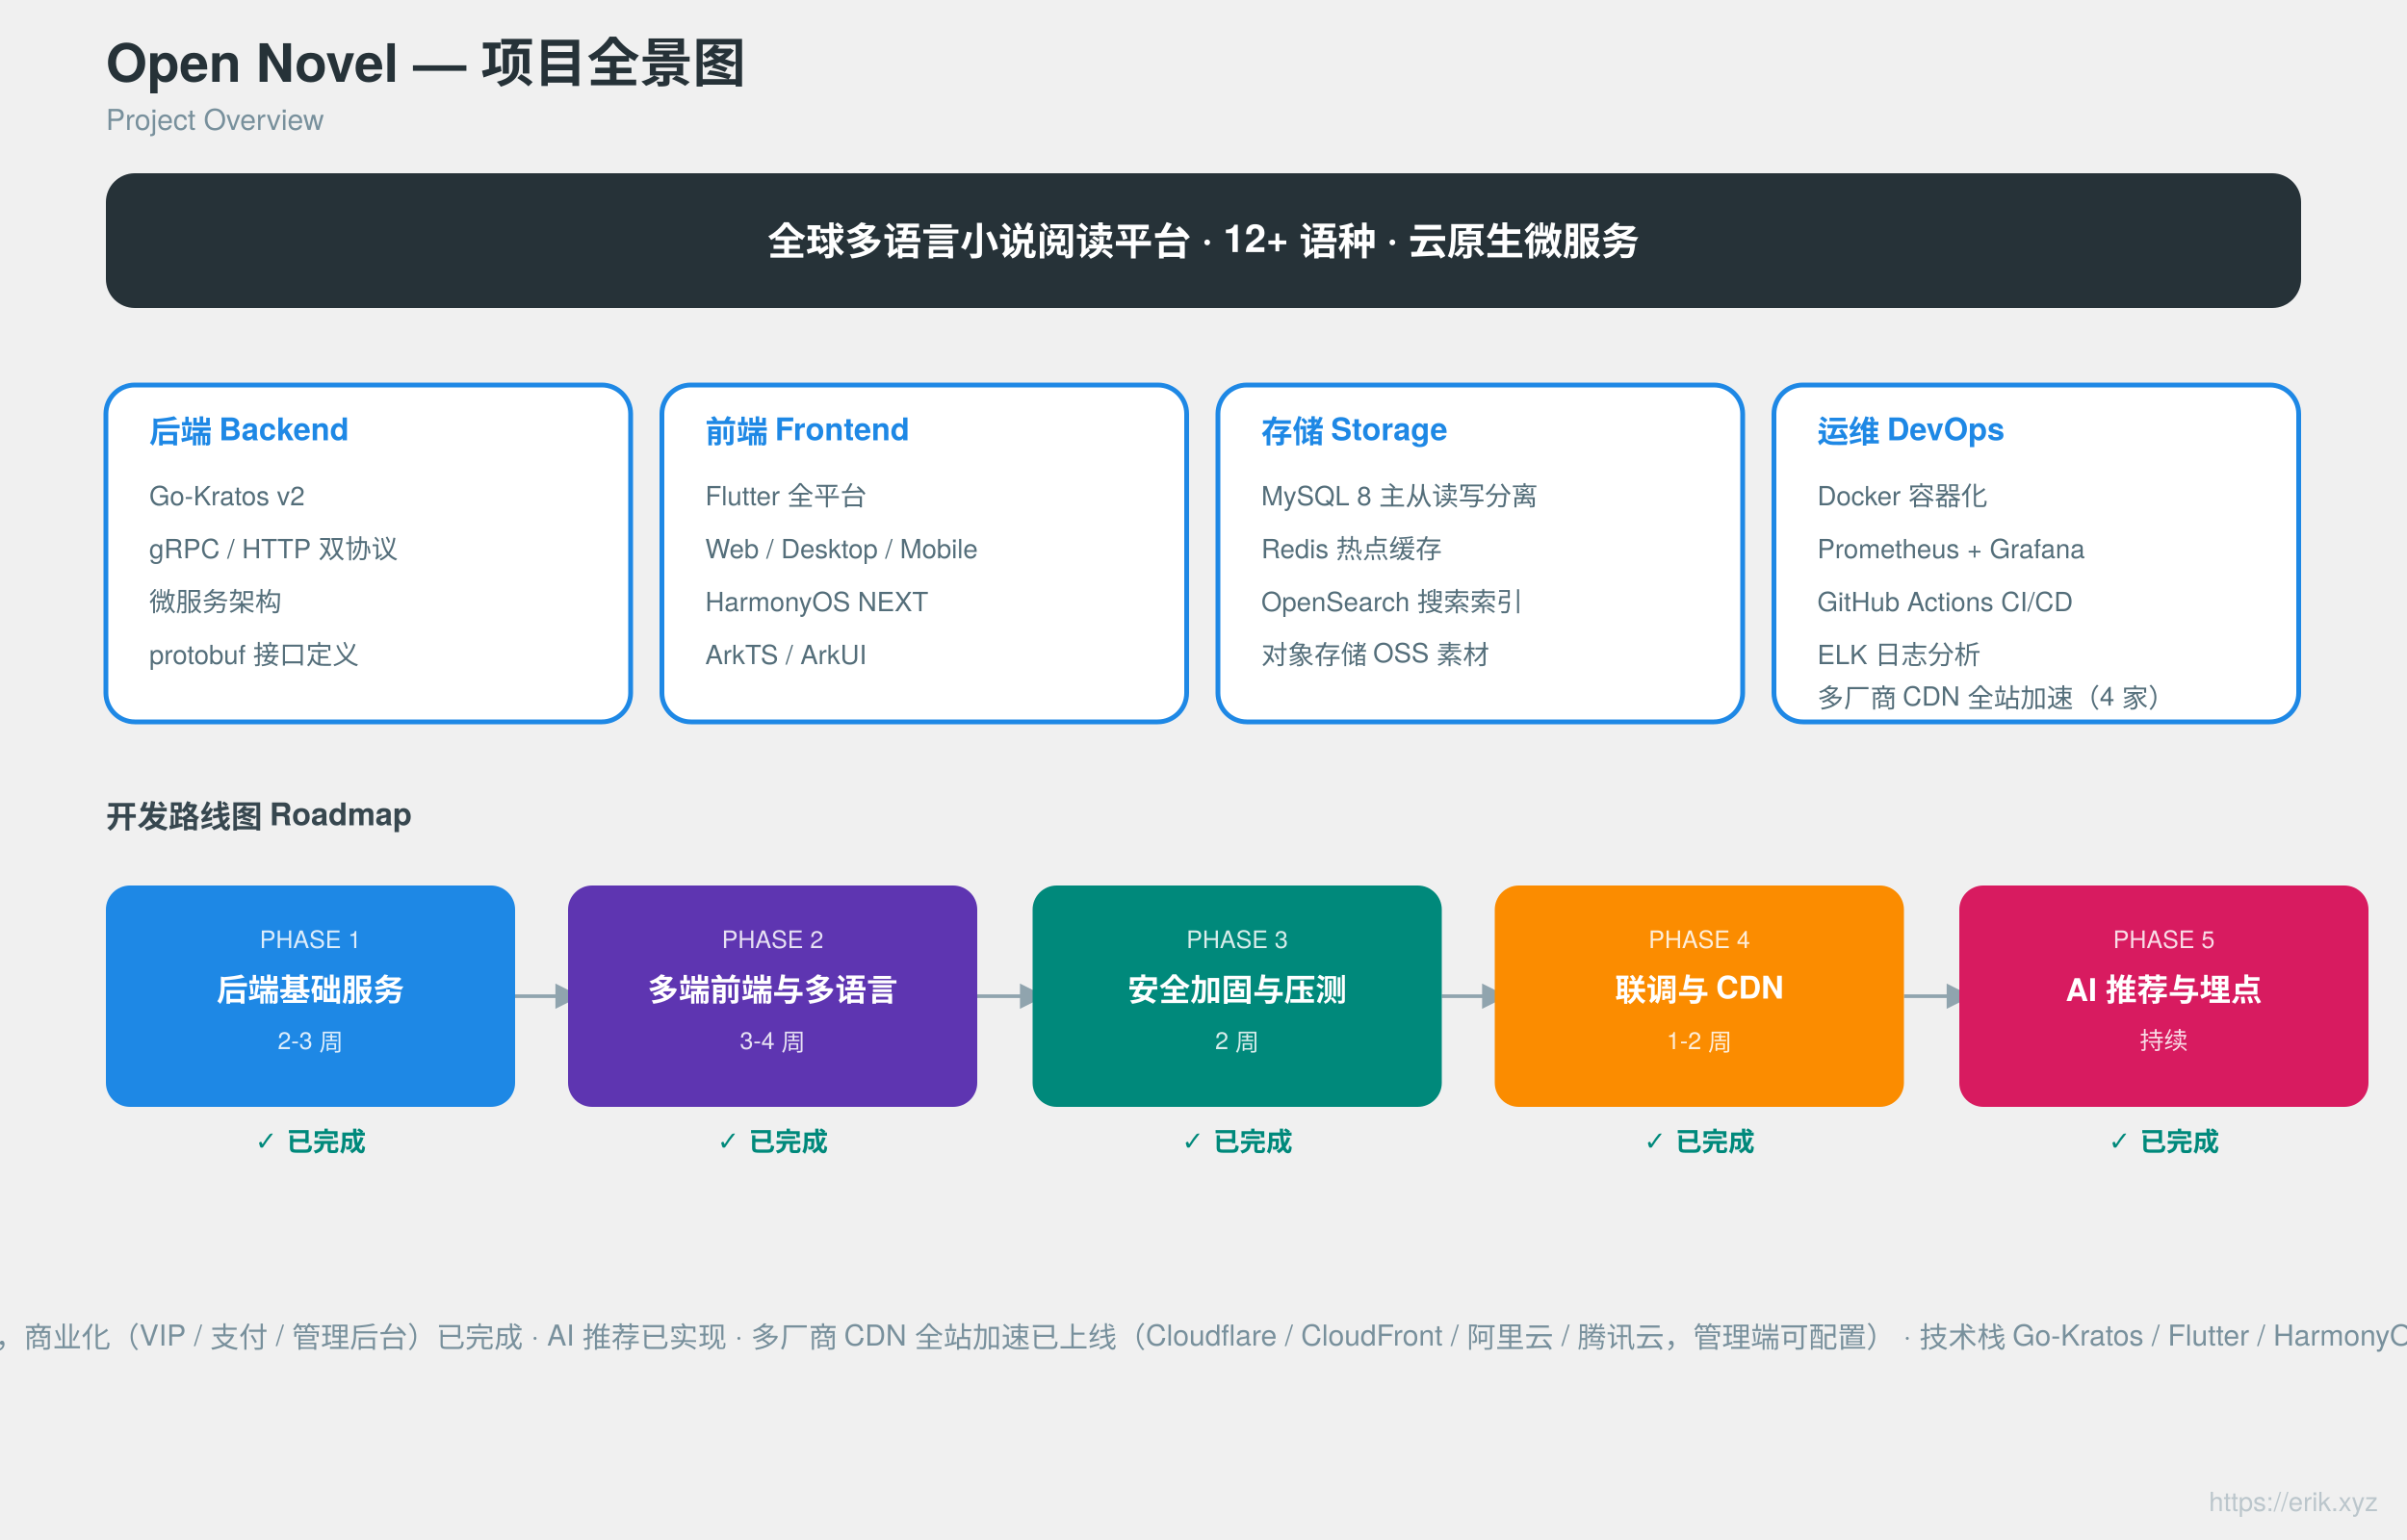
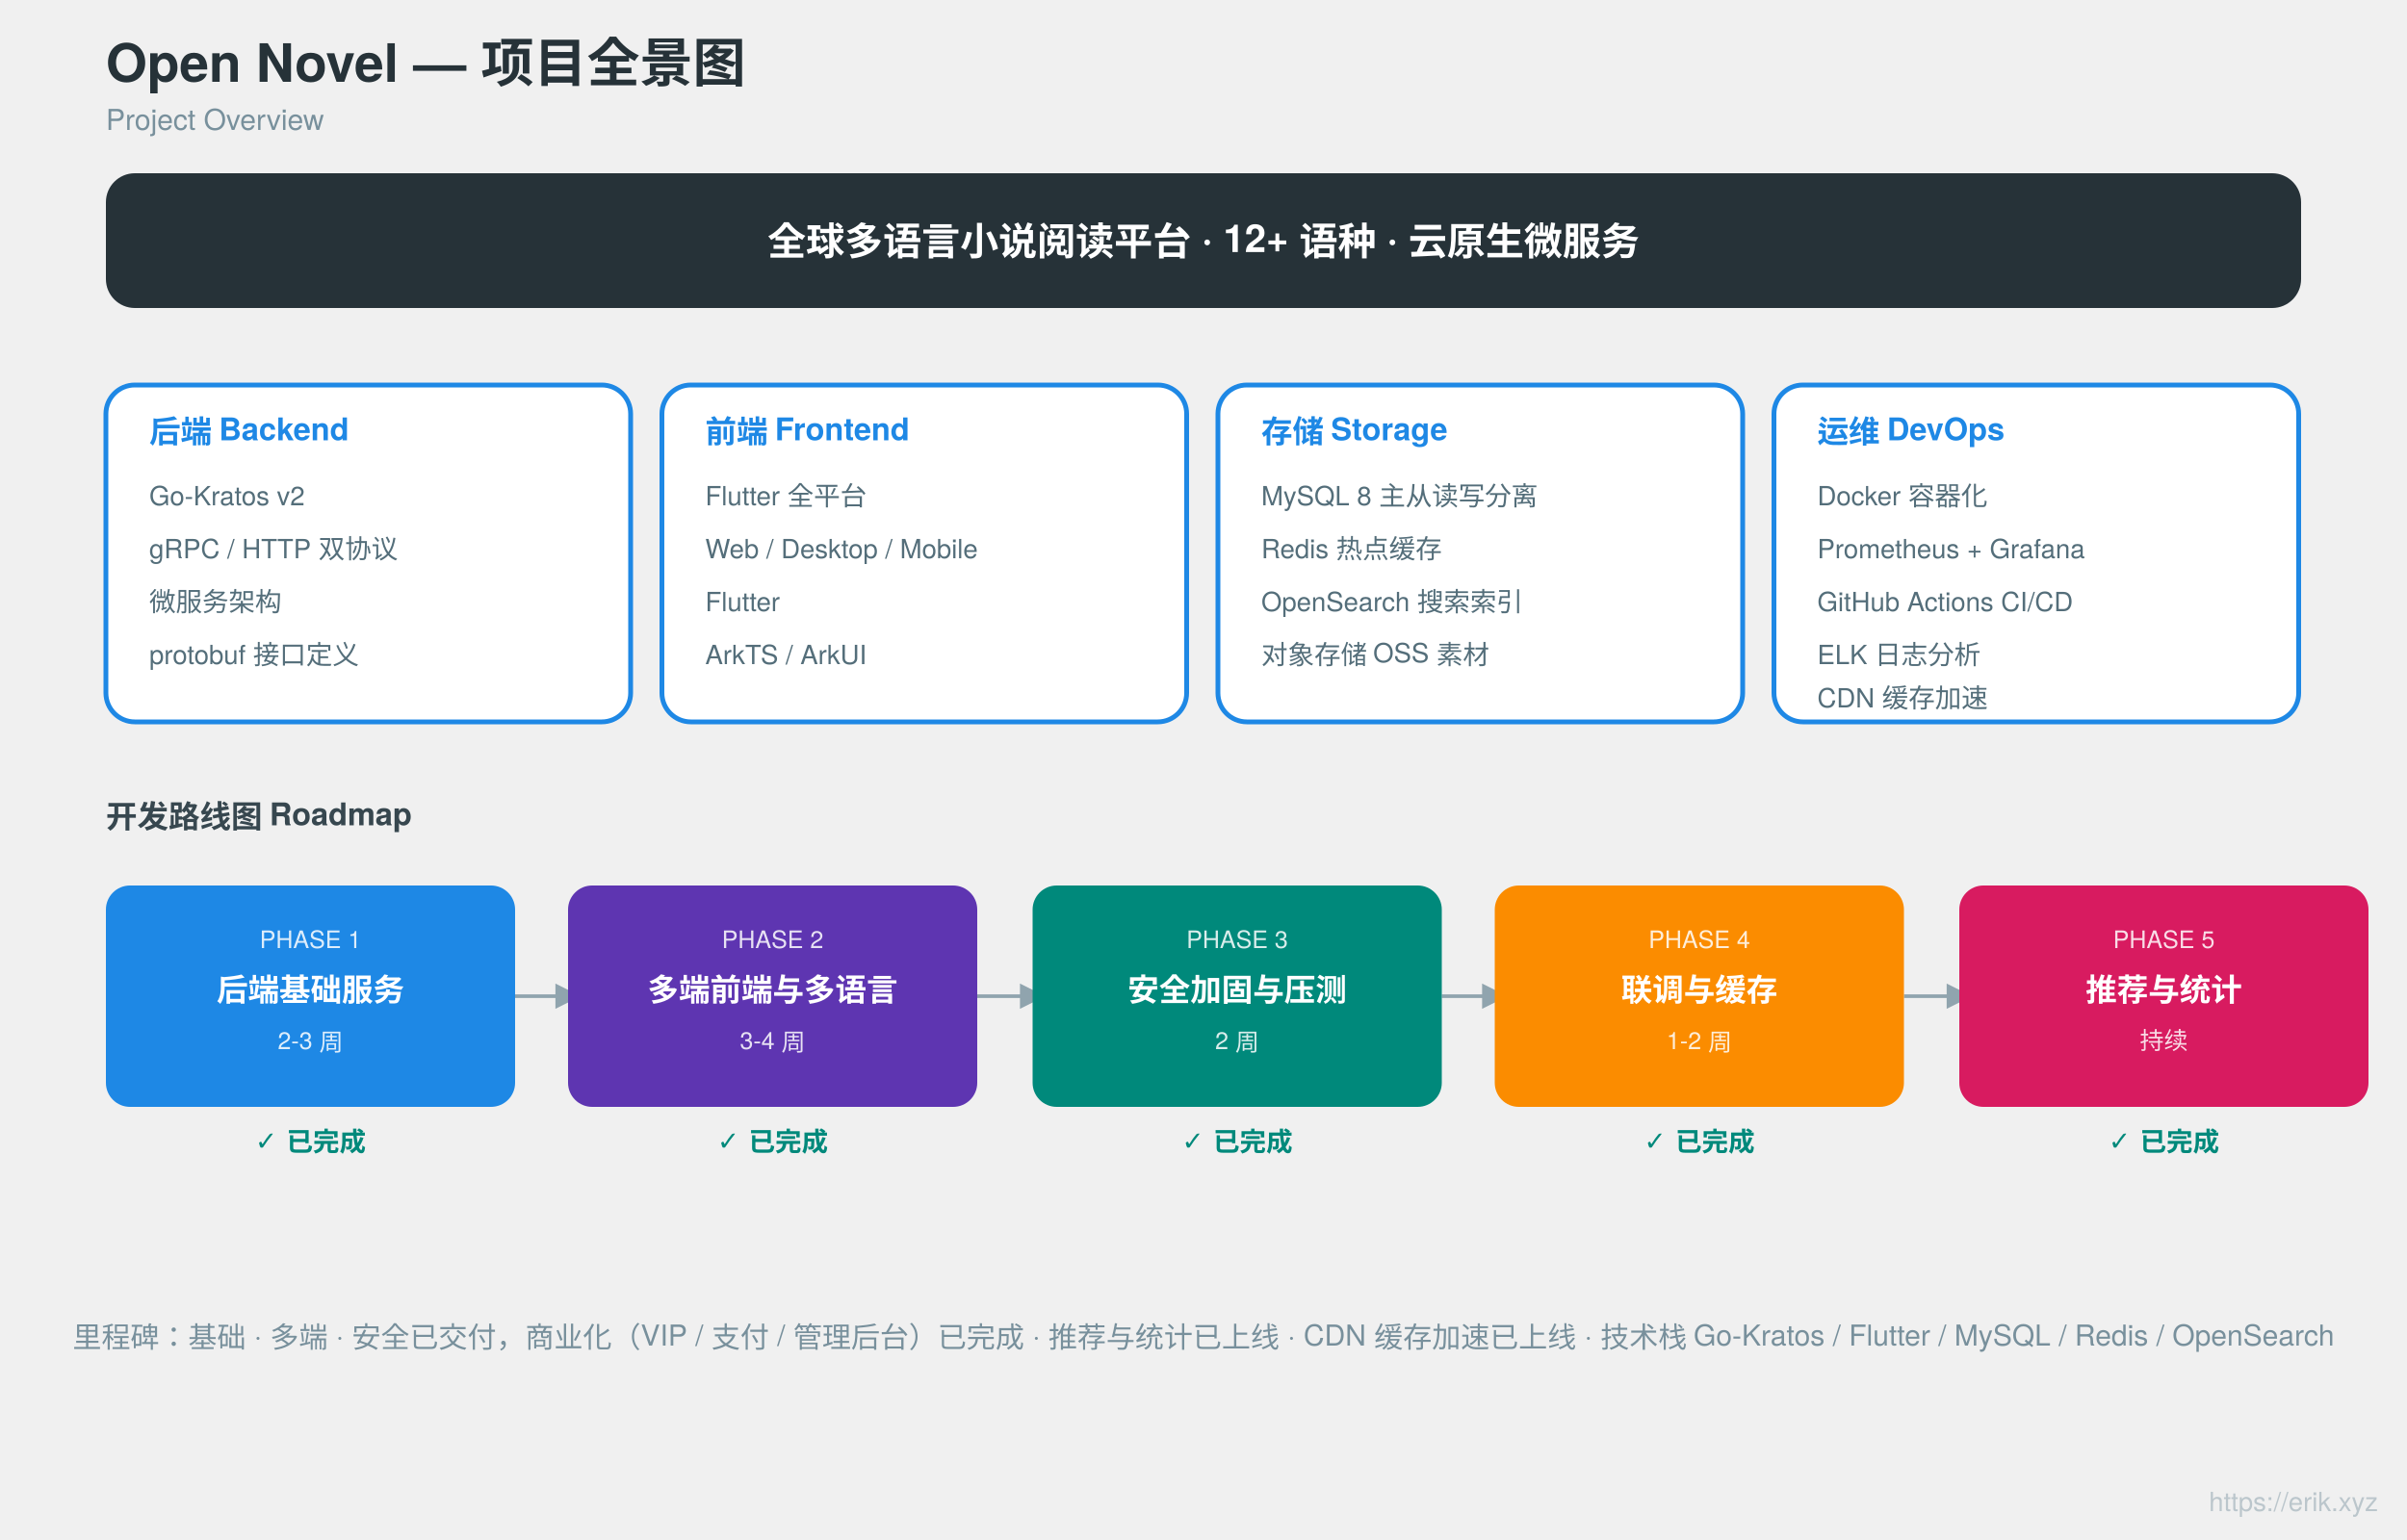
<svg xmlns="http://www.w3.org/2000/svg" width="1000" height="640" viewBox="0 0 1000 640" font-family="'PingFang SC','Microsoft YaHei','Helvetica Neue',sans-serif">
  <defs>
    <marker id="arrow" viewBox="0 0 10 10" refX="5" refY="5" markerWidth="7" markerHeight="7" orient="auto-start-reverse">
      <path d="M 0 0 L 10 5 L 0 10 z" fill="#90a4ae" />
    </marker>
  </defs>
  <text x="44" y="34" font-size="22" font-weight="700" fill="#263238">Open Novel — 项目全景图</text>
  <text x="44" y="54" font-size="12" fill="#78909c">Project Overview</text>
  <rect x="44" y="72" width="912" height="56" rx="12" fill="#263238" />
  <text x="500" y="106" font-size="16" font-weight="600" fill="#ffffff" text-anchor="middle">全球多语言小说阅读平台 · 12+ 语种 · 云原生微服务</text>
  <g>
    <rect x="44" y="160" width="218" height="140" rx="12" fill="#ffffff" stroke="#1e88e5" stroke-width="2" />
    <text x="62" y="184" font-size="13" font-weight="700" fill="#1e88e5">后端 Backend</text>
    <text x="62" y="210" font-size="11" fill="#546e7a">Go-Kratos v2</text>
    <text x="62" y="232" font-size="11" fill="#546e7a">gRPC / HTTP 双协议</text>
    <text x="62" y="254" font-size="11" fill="#546e7a">微服务架构</text>
    <text x="62" y="276" font-size="11" fill="#546e7a">protobuf 接口定义</text>
  </g>
  <g>
    <rect x="275" y="160" width="218" height="140" rx="12" fill="#ffffff" stroke="#1e88e5" stroke-width="2" />
    <text x="293" y="184" font-size="13" font-weight="700" fill="#1e88e5">前端 Frontend</text>
    <text x="293" y="210" font-size="11" fill="#546e7a">Flutter 全平台</text>
    <text x="293" y="232" font-size="11" fill="#546e7a">Web / Desktop / Mobile</text>
-     <text x="293" y="254" font-size="11" fill="#546e7a">HarmonyOS NEXT</text>
+     <text x="293" y="254" font-size="11" fill="#546e7a">Flutter</text>
    <text x="293" y="276" font-size="11" fill="#546e7a">ArkTS / ArkUI</text>
  </g>
  <g>
    <rect x="506" y="160" width="218" height="140" rx="12" fill="#ffffff" stroke="#1e88e5" stroke-width="2" />
    <text x="524" y="184" font-size="13" font-weight="700" fill="#1e88e5">存储 Storage</text>
    <text x="524" y="210" font-size="11" fill="#546e7a">MySQL 8 主从读写分离</text>
    <text x="524" y="232" font-size="11" fill="#546e7a">Redis 热点缓存</text>
    <text x="524" y="254" font-size="11" fill="#546e7a">OpenSearch 搜索索引</text>
    <text x="524" y="276" font-size="11" fill="#546e7a">对象存储 OSS 素材</text>
  </g>
  <g>
    <rect x="737" y="160" width="218" height="140" rx="12" fill="#ffffff" stroke="#1e88e5" stroke-width="2" />
    <text x="755" y="184" font-size="13" font-weight="700" fill="#1e88e5">运维 DevOps</text>
    <text x="755" y="210" font-size="11" fill="#546e7a">Docker 容器化</text>
    <text x="755" y="232" font-size="11" fill="#546e7a">Prometheus + Grafana</text>
    <text x="755" y="254" font-size="11" fill="#546e7a">GitHub Actions CI/CD</text>
    <text x="755" y="276" font-size="11" fill="#546e7a">ELK 日志分析</text>
-     <text x="755" y="294" font-size="11" fill="#546e7a">多厂商 CDN 全站加速（4 家）</text>
+     <text x="755" y="294" font-size="11" fill="#546e7a">CDN 缓存加速</text>
  </g>
  <text x="44" y="344" font-size="13" font-weight="700" fill="#37474f">开发路线图 Roadmap</text>
  <line x1="214" y1="414" x2="236" y2="414" stroke="#90a4ae" stroke-width="1.5" marker-end="url(#arrow)" />
  <line x1="406" y1="414" x2="429" y2="414" stroke="#90a4ae" stroke-width="1.5" marker-end="url(#arrow)" />
  <line x1="599" y1="414" x2="621" y2="414" stroke="#90a4ae" stroke-width="1.5" marker-end="url(#arrow)" />
  <line x1="791" y1="414" x2="814" y2="414" stroke="#90a4ae" stroke-width="1.5" marker-end="url(#arrow)" />
  <g>
    <rect x="44" y="368" width="170" height="92" rx="10" fill="#1e88e5" />
    <text x="129" y="394" font-size="10" fill="#ffffff" opacity="0.85" text-anchor="middle">PHASE 1</text>
    <text x="129" y="416" font-size="13" font-weight="600" fill="#ffffff" text-anchor="middle">后端基础服务</text>
    <text x="129" y="436" font-size="10" fill="#ffffff" opacity="0.85" text-anchor="middle">2-3 周</text>
  </g>
  <g>
    <rect x="236" y="368" width="170" height="92" rx="10" fill="#5e35b1" />
    <text x="321" y="394" font-size="10" fill="#ffffff" opacity="0.85" text-anchor="middle">PHASE 2</text>
    <text x="321" y="416" font-size="13" font-weight="600" fill="#ffffff" text-anchor="middle">多端前端与多语言</text>
    <text x="321" y="436" font-size="10" fill="#ffffff" opacity="0.85" text-anchor="middle">3-4 周</text>
  </g>
  <g>
    <rect x="429" y="368" width="170" height="92" rx="10" fill="#00897b" />
    <text x="514" y="394" font-size="10" fill="#ffffff" opacity="0.85" text-anchor="middle">PHASE 3</text>
    <text x="514" y="416" font-size="13" font-weight="600" fill="#ffffff" text-anchor="middle">安全加固与压测</text>
    <text x="514" y="436" font-size="10" fill="#ffffff" opacity="0.85" text-anchor="middle">2 周</text>
  </g>
  <g>
    <rect x="621" y="368" width="170" height="92" rx="10" fill="#fb8c00" />
    <text x="706" y="394" font-size="10" fill="#ffffff" opacity="0.85" text-anchor="middle">PHASE 4</text>
-     <text x="706" y="416" font-size="13" font-weight="600" fill="#ffffff" text-anchor="middle">联调与 CDN</text>
+     <text x="706" y="416" font-size="13" font-weight="600" fill="#ffffff" text-anchor="middle">联调与缓存</text>
    <text x="706" y="436" font-size="10" fill="#ffffff" opacity="0.85" text-anchor="middle">1-2 周</text>
  </g>
  <g>
    <rect x="814" y="368" width="170" height="92" rx="10" fill="#d81b60" />
    <text x="899" y="394" font-size="10" fill="#ffffff" opacity="0.85" text-anchor="middle">PHASE 5</text>
-     <text x="899" y="416" font-size="13" font-weight="600" fill="#ffffff" text-anchor="middle">AI 推荐与埋点</text>
+     <text x="899" y="416" font-size="13" font-weight="600" fill="#ffffff" text-anchor="middle">推荐与统计</text>
    <text x="899" y="436" font-size="10" fill="#ffffff" opacity="0.85" text-anchor="middle">持续</text>
  </g>
  <text x="129" y="478" font-size="11" font-weight="600" fill="#00897b" text-anchor="middle">✓ 已完成</text>
  <text x="321" y="478" font-size="11" font-weight="600" fill="#00897b" text-anchor="middle">✓ 已完成</text>
  <text x="514" y="478" font-size="11" font-weight="600" fill="#00897b" text-anchor="middle">✓ 已完成</text>
  <text x="706" y="478" font-size="11" font-weight="600" fill="#00897b" text-anchor="middle">✓ 已完成</text>
  <text x="899" y="478" font-size="11" font-weight="600" fill="#00897b" text-anchor="middle">✓ 已完成</text>
-   <text x="500" y="560" font-size="12" fill="#78909c" text-anchor="middle">里程碑：基础 · 多端 · 安全已交付，商业化（VIP / 支付 / 管理后台）已完成 · AI 推荐已实现 · 多厂商 CDN 全站加速已上线（Cloudflare / CloudFront / 阿里云 / 腾讯云，管理端可配置） · 技术栈 Go-Kratos / Flutter / HarmonyOS / MySQL / Redis / OpenSearch</text>
+   <text x="500" y="560" font-size="12" fill="#78909c" text-anchor="middle">里程碑：基础 · 多端 · 安全已交付，商业化（VIP / 支付 / 管理后台）已完成 · 推荐与统计已上线 · CDN 缓存加速已上线 · 技术栈 Go-Kratos / Flutter / MySQL / Redis / OpenSearch</text>
  <text x="988" y="628" font-size="11" fill="#90a4ae" opacity="0.55" text-anchor="end">https://erik.xyz</text>
</svg>
